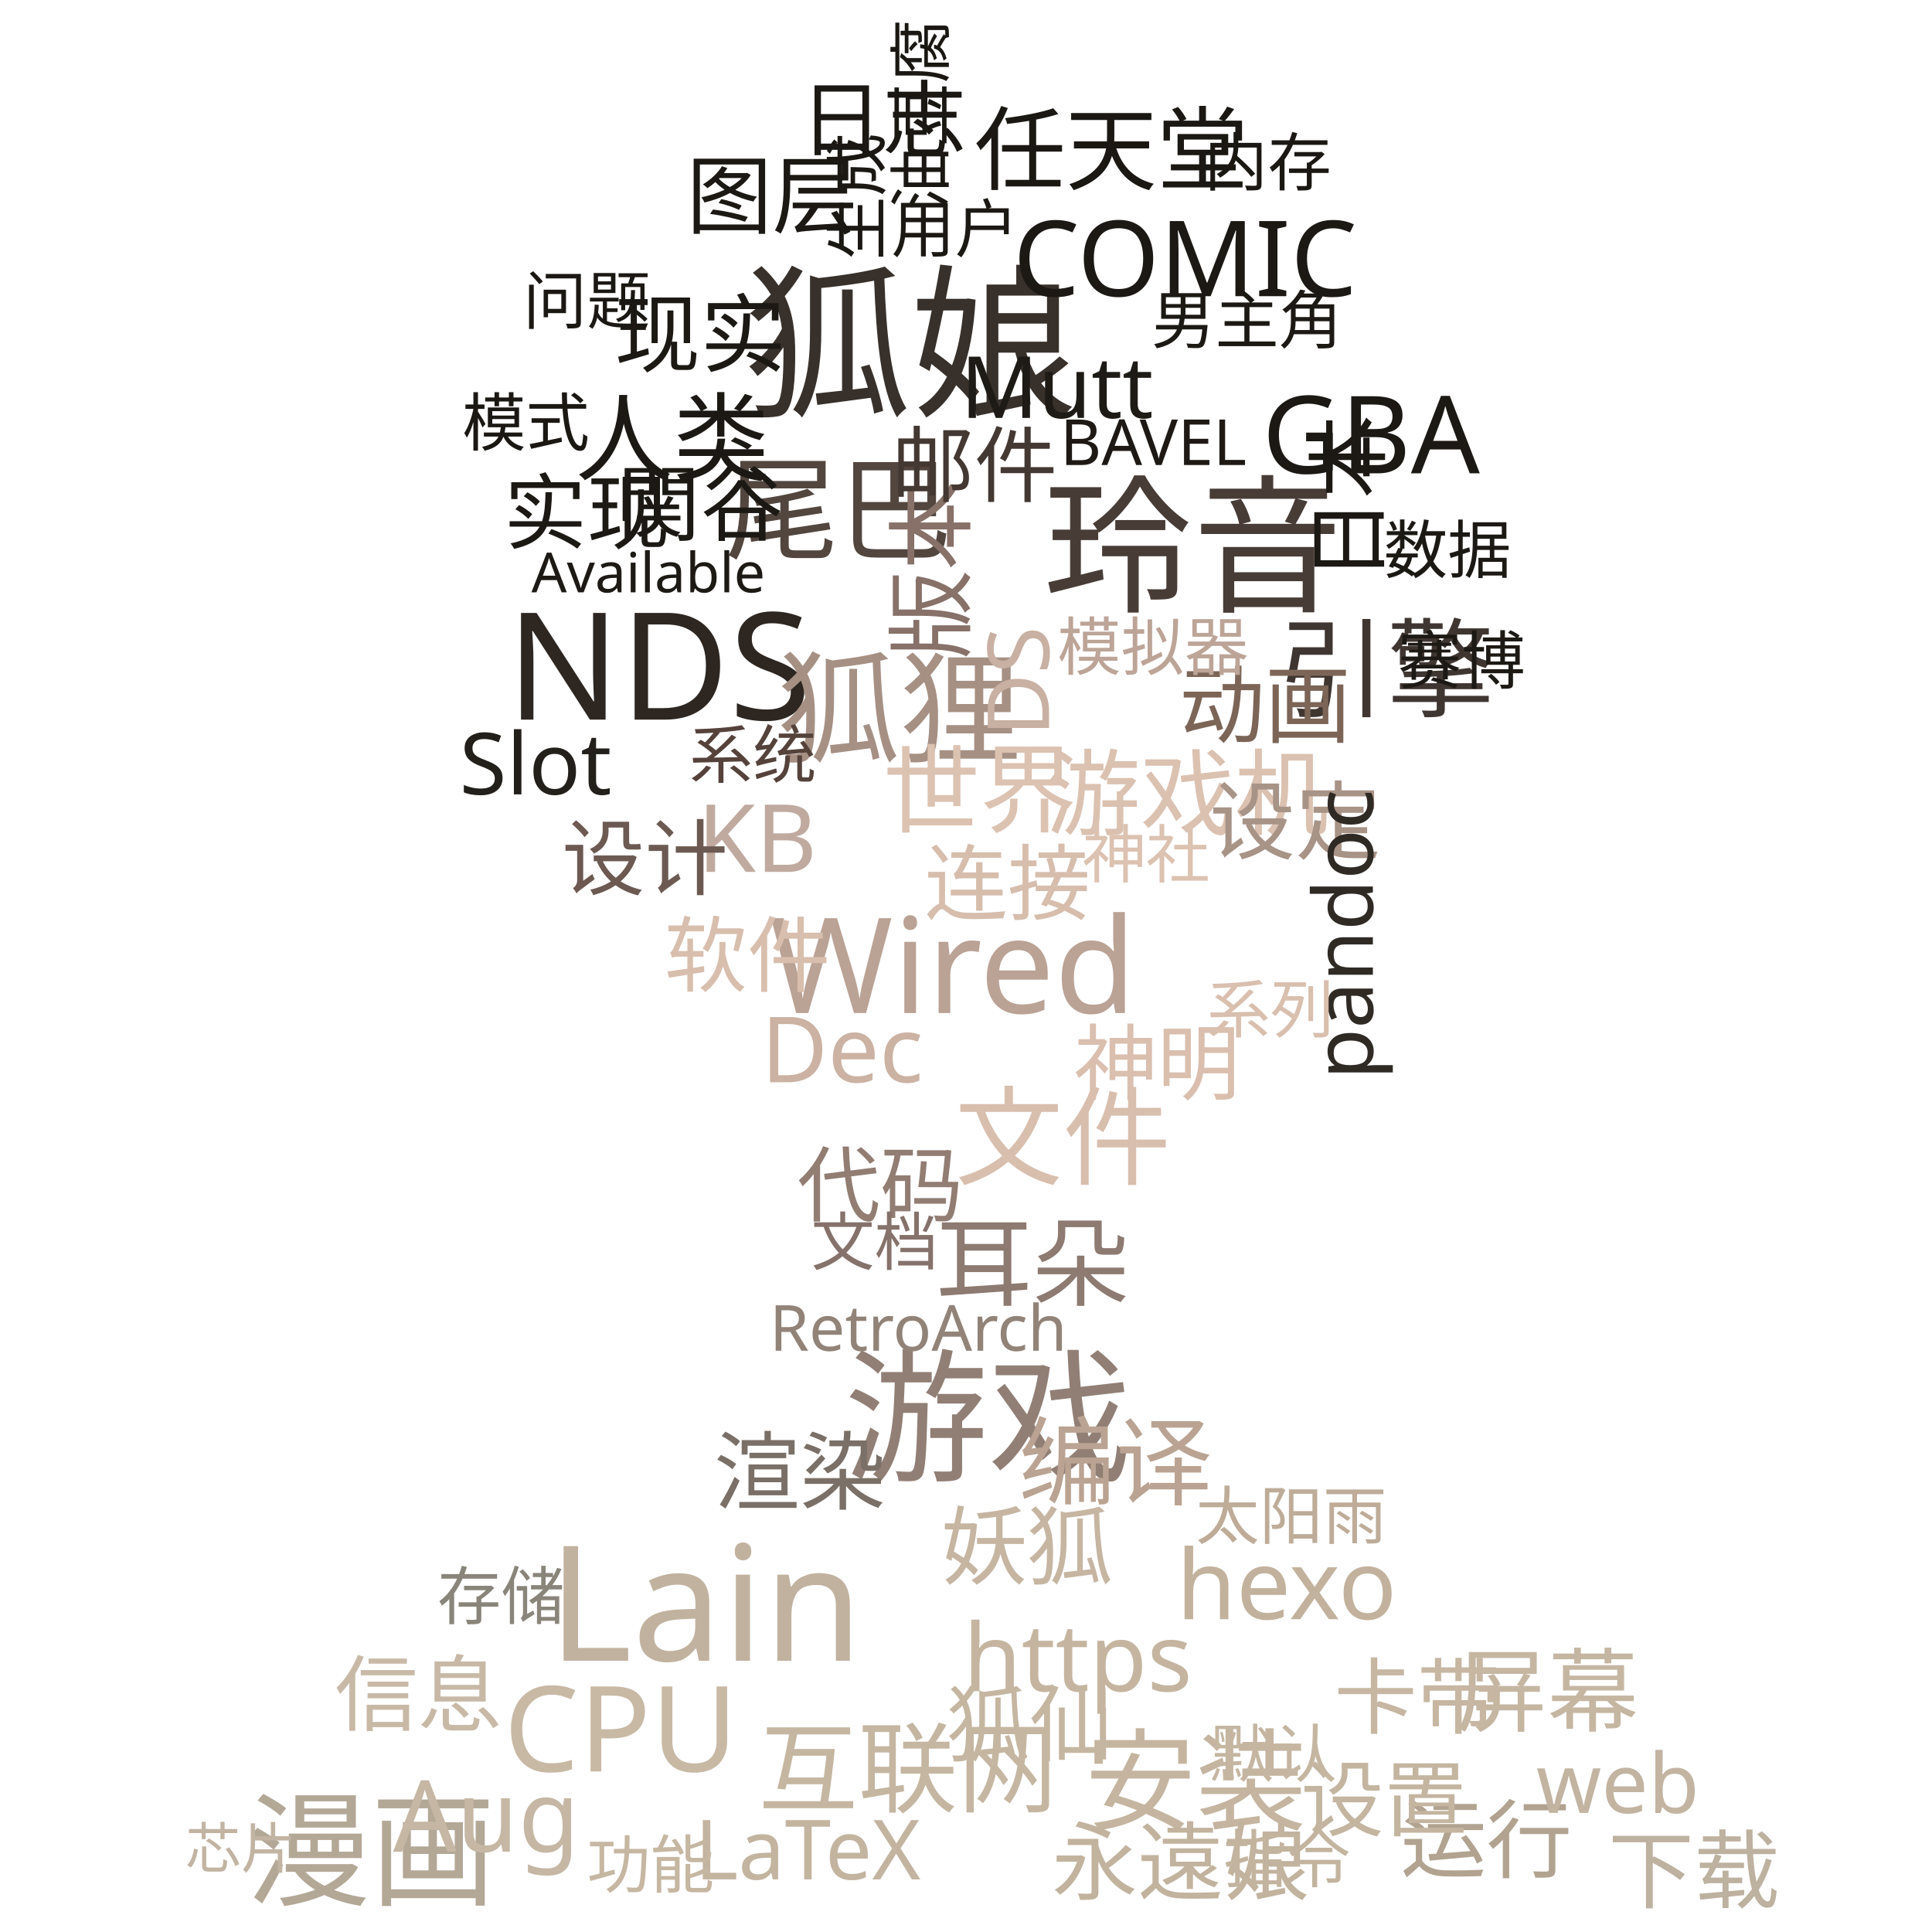
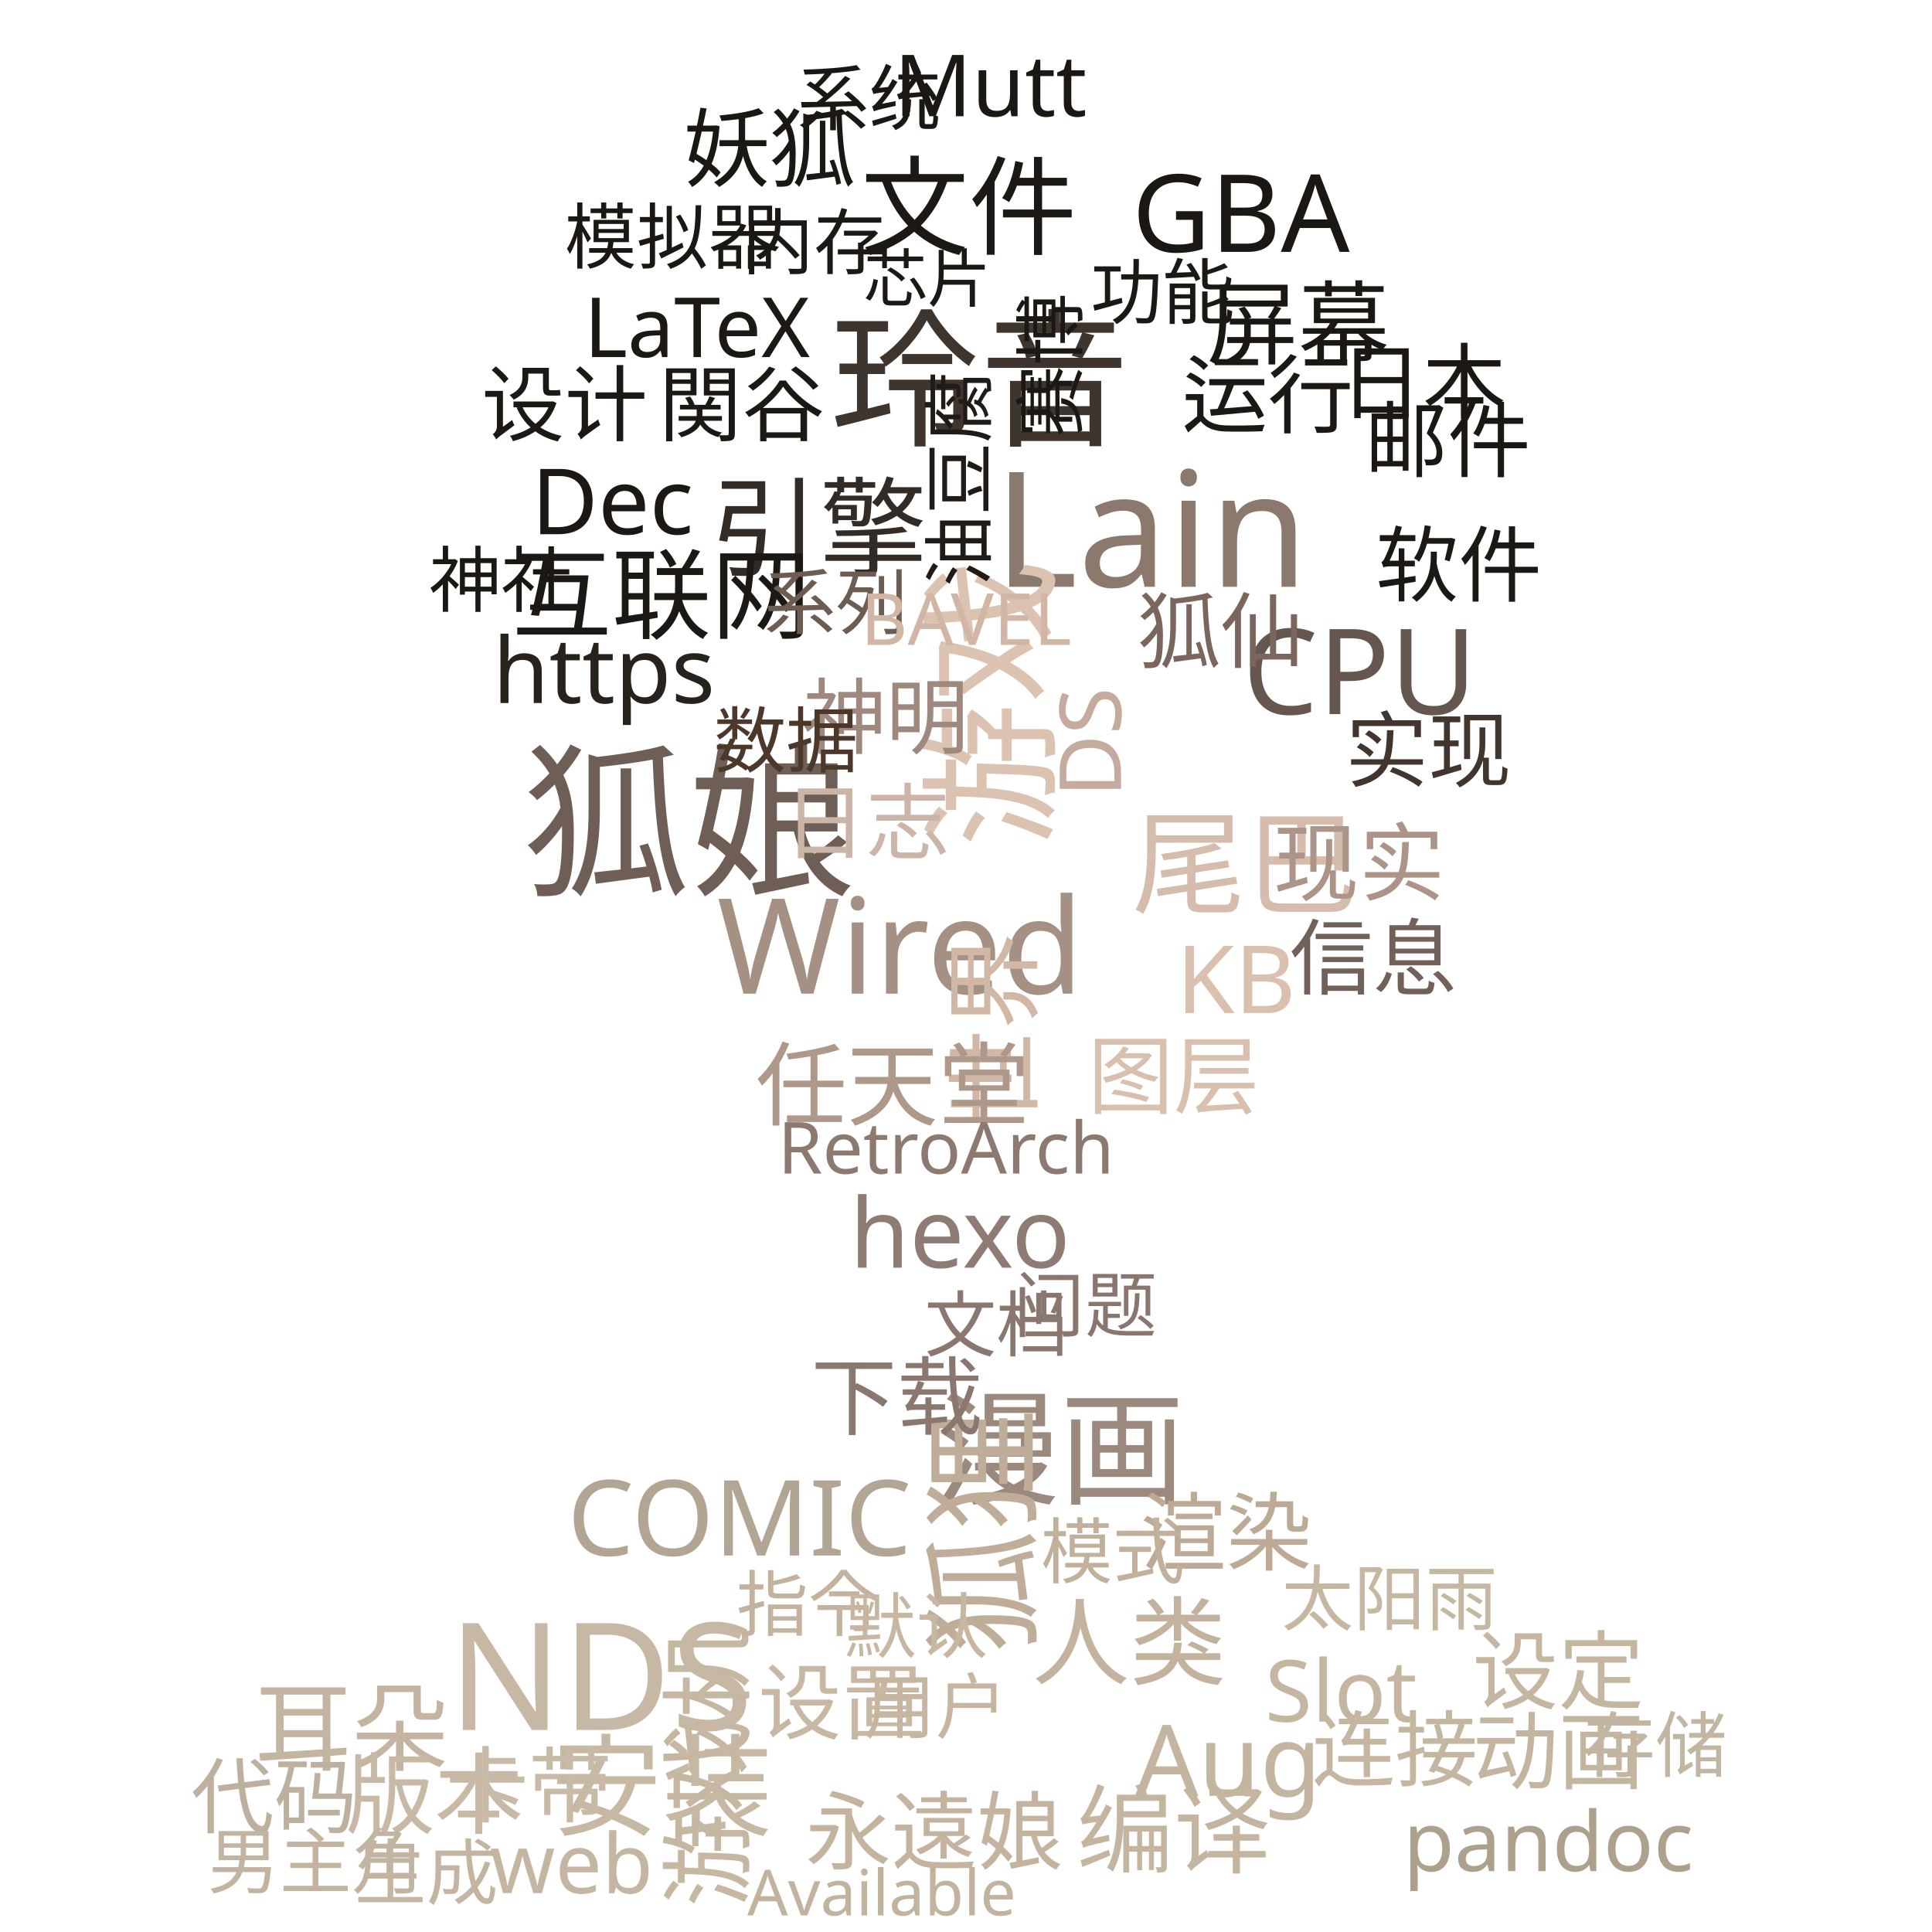
<svg xmlns="http://www.w3.org/2000/svg" width="698" height="698">
  <style>text{font-family:'Droid Sans Mono';font-weight:normal;font-style:normal;}</style>
-   <text transform="translate(269,146)" font-size="60" style="fill:rgb(56, 48, 42)">狐娘</text>
-   <text transform="translate(198,600)" font-size="58" style="fill:rgb(193, 178, 159)">Lain</text>
-   <text transform="translate(183,260)" font-size="54" style="fill:rgb(45, 38, 33)">NDS</text>
-   <text transform="translate(377,217)" font-size="54" style="fill:rgb(72, 60, 54)">玲音</text>
-   <text transform="translate(305,531)" font-size="52" style="fill:rgb(145, 127, 117)">游戏</text>
-   <text transform="translate(278,366)" font-size="48" style="fill:rgb(186, 162, 149)">Wired</text>
-   <text transform="translate(89,685)" font-size="45" style="fill:rgb(179, 167, 150)">漫画</text>
-   <text transform="translate(281,272)" font-size="44" style="fill:rgb(166, 144, 132)">狐狸</text>
-   <text transform="translate(182,640)" font-size="43" style="fill:rgb(200, 185, 165)">CPU</text>
-   <text transform="translate(262,199)" font-size="41" style="fill:rgb(82, 70, 62)">尾巴</text>
-   <text transform="translate(392,658)" font-size="40" style="fill:rgb(197, 181, 160)">安装</text>
-   <text transform="translate(345,425)" font-size="39" style="fill:rgb(216, 190, 173)">文件</text>
-   <text transform="translate(462,256)" font-size="39" style="fill:rgb(64, 54, 49)">引擎</text>
-   <text transform="translate(456,171)" font-size="39" style="fill:rgb(28, 25, 20)">GBA</text>
-   <text transform="translate(366,107)" font-size="38" style="fill:rgb(28, 24, 20)">COMIC</text>
-   <text transform="translate(142,669)" font-size="36" style="fill:rgb(197, 183, 164)">Aug</text>
-   <text transform="translate(274,652)" font-size="36" style="fill:rgb(197, 182, 161)">互联网</text>
-   <text transform="translate(319,298)" font-size="35" style="fill:rgb(220, 194, 177)">世界</text>
-   <text transform="translate(368,541)" font-size="35" style="fill:rgb(186, 163, 146)">编译</text>
-   <text transform="translate(208,171)" font-size="35" style="fill:rgb(28, 25, 20)">人类</text>
-   <text transform="translate(338,469)" font-size="35" style="fill:rgb(141, 122, 113)">耳朵</text>
-   <text transform="translate(425,585)" font-size="35" style="fill:rgb(194, 178, 157)">hexo</text>
-   <text transform="translate(252,315)" font-size="34" style="fill:rgb(192, 170, 159)">KB</text>
-   <text transform="translate(378,299)" font-size="34" style="fill:rgb(219, 193, 176)">游戏机</text>
-   <text transform="translate(348,611)" font-size="34" style="fill:rgb(197, 181, 160)">https</text>
-   <text transform="translate(526,623)" font-size="33" style="fill:rgb(197, 182, 162)">屏幕</text>
-   <text transform="translate(352,66)" font-size="33" style="fill:rgb(27, 24, 19)">任天堂</text>
-   <text transform="translate(275,391)" font-size="33" style="fill:rgb(203, 178, 162)">Dec</text>
-   <text transform="translate(348,238) rotate(-90)" font-size="32" style="fill:rgb(135, 113, 104)">版本</text>
-   <text transform="translate(581,687)" font-size="31" style="fill:rgb(189, 177, 159)">下载</text>
-   <text transform="translate(258,543)" font-size="31" style="fill:rgb(122, 112, 103)">渲染</text>
-   <text transform="translate(222,132)" font-size="31" style="fill:rgb(28, 25, 20)">现实</text>
-   <text transform="translate(379,266) rotate(-90)" font-size="31" style="fill:rgb(200, 176, 162)">DS</text>
-   <text transform="translate(380,684)" font-size="31" style="fill:rgb(194, 179, 158)">永遠娘</text>
-   <text transform="translate(248,82)" font-size="31" style="fill:rgb(28, 25, 20)">图层</text>
-   <text transform="translate(340,570)" font-size="31" style="fill:rgb(198, 181, 161)">妖狐</text>
-   <text transform="translate(506,676)" font-size="31" style="fill:rgb(177, 163, 144)">运行</text>
-   <text transform="translate(437,308)" font-size="31" style="fill:rgb(168, 147, 135)">设定</text>
-   <text transform="translate(426,266)" font-size="31" style="fill:rgb(124, 101, 87)">动画</text>
-   <text transform="translate(347,151)" font-size="31" style="fill:rgb(30, 26, 21)">Mutt</text>
-   <text transform="translate(166,287)" font-size="31" style="fill:rgb(35, 31, 26)">Slot</text>
-   <text transform="translate(470,661)" font-size="30" style="fill:rgb(196, 181, 160)">设置</text>
-   <text transform="translate(496,390) rotate(-90)" font-size="30" style="fill:rgb(48, 42, 37)">pandoc</text>
-   <text transform="translate(388,395)" font-size="30" style="fill:rgb(218, 191, 175)">神明</text>
-   <text transform="translate(342,634)" font-size="30" style="fill:rgb(197, 182, 161)">狐仙</text>
-   <text transform="translate(251,679)" font-size="30" style="fill:rgb(195, 180, 160)">LaTeX</text>
-   <text transform="translate(288,439)" font-size="30" style="fill:rgb(146, 125, 115)">代码</text>
-   <text transform="translate(334,330)" font-size="30" style="fill:rgb(214, 189, 172)">连接</text>
-   <text transform="translate(289,54)" font-size="30" style="fill:rgb(27, 24, 20)">日志</text>
-   <text transform="translate(498,210) rotate(-90)" font-size="30" style="fill:rgb(28, 25, 20)">日本</text>
-   <text transform="translate(223,193)" font-size="30" style="fill:rgb(28, 25, 20)">関谷</text>
-   <text transform="translate(203,321)" font-size="30" style="fill:rgb(108, 90, 82)">设计</text>
-   <text transform="translate(121,623)" font-size="30" style="fill:rgb(200, 185, 166)">信息</text>
-   <text transform="translate(482,624)" font-size="30" style="fill:rgb(198, 182, 162)">卡带</text>
-   <text transform="translate(182,196)" font-size="30" style="fill:rgb(28, 25, 20)">实现</text>
-   <text transform="translate(322,179)" font-size="30" style="fill:rgb(68, 56, 50)">邮件</text>
-   <text transform="translate(240,356)" font-size="30" style="fill:rgb(216, 190, 173)">软件</text>
-   <text transform="translate(555,655)" font-size="30" style="fill:rgb(194, 180, 161)">web</text>
-   <text transform="translate(278,488)" font-size="23" style="fill:rgb(146, 131, 120)">RetroArch</text>
-   <text transform="translate(318,94) rotate(-90)" font-size="23" style="fill:rgb(27, 24, 20)">生成</text>
-   <text transform="translate(249,281)" font-size="23" style="fill:rgb(84, 66, 59)">系统</text>
-   <text transform="translate(341,76) rotate(-90)" font-size="23" style="fill:rgb(27, 24, 19)">油豆腐</text>
-   <text transform="translate(505,247)" font-size="23" style="fill:rgb(29, 25, 20)">赛博</text>
-   <text transform="translate(436,373)" font-size="23" style="fill:rgb(217, 191, 174)">系列</text>
-   <text transform="translate(391,317)" font-size="23" style="fill:rgb(220, 194, 177)">神社</text>
-   <text transform="translate(212,682)" font-size="23" style="fill:rgb(198, 183, 162)">功能</text>
-   <text transform="translate(167,161)" font-size="23" style="fill:rgb(27, 24, 20)">模式</text>
-   <text transform="translate(432,556)" font-size="23" style="fill:rgb(190, 172, 152)">太阳雨</text>
-   <text transform="translate(383,168)" font-size="23" style="fill:rgb(30, 25, 21)">BAVEL</text>
-   <text transform="translate(382,242)" font-size="23" style="fill:rgb(188, 164, 151)">模拟器</text>
-   <text transform="translate(500,207)" font-size="23" style="fill:rgb(28, 25, 20)">数据</text>
-   <text transform="translate(189,117)" font-size="23" style="fill:rgb(27, 24, 20)">问题</text>
-   <text transform="translate(416,124)" font-size="23" style="fill:rgb(28, 25, 20)">男主角</text>
-   <text transform="translate(158,585)" font-size="23" style="fill:rgb(138, 133, 122)">存储</text>
-   <text transform="translate(442,680)" font-size="23" style="fill:rgb(195, 180, 159)">指令</text>
-   <text transform="translate(293,457)" font-size="23" style="fill:rgb(133, 114, 107)">文档</text>
-   <text transform="translate(435,67)" font-size="23" style="fill:rgb(27, 24, 20)">内存</text>
-   <text transform="translate(322,91)" font-size="23" style="fill:rgb(28, 24, 20)">用户</text>
-   <text transform="translate(437,642)" font-size="23" style="fill:rgb(197, 182, 161)">默认</text>
-   <text transform="translate(192,214)" font-size="20" style="fill:rgb(29, 25, 20)">Available</text>
-   <text transform="translate(67,675)" font-size="20" style="fill:rgb(194, 180, 162)">芯片</text>
+   <text transform="translate(189,319)" font-size="60" style="fill:rgb(110, 94, 86)">狐娘</text>
+   <text transform="translate(359,212)" font-size="58" style="fill:rgb(139, 121, 110)">Lain</text>
+   <text transform="translate(162,625)" font-size="54" style="fill:rgb(199, 184, 165)">NDS</text>
+   <text transform="translate(300,157)" font-size="54" style="fill:rgb(62, 53, 47)">玲音</text>
+   <text transform="translate(377,306) rotate(-90)" font-size="52" style="fill:rgb(220, 194, 177)">游戏</text>
+   <text transform="translate(259,359)" font-size="48" style="fill:rgb(165, 145, 132)">Wired</text>
+   <text transform="translate(338,540)" font-size="45" style="fill:rgb(156, 137, 125)">漫画</text>
+   <text transform="translate(371,597) rotate(-90)" font-size="44" style="fill:rgb(191, 173, 153)">狐狸</text>
+   <text transform="translate(449,258)" font-size="43" style="fill:rgb(101, 86, 79)">CPU</text>
+   <text transform="translate(409,327)" font-size="41" style="fill:rgb(213, 188, 172)">尾巴</text>
+   <text transform="translate(199,660)" font-size="40" style="fill:rgb(199, 184, 164)">安装</text>
+   <text transform="translate(311,89)" font-size="39" style="fill:rgb(28, 24, 20)">文件</text>
+   <text transform="translate(257,205)" font-size="39" style="fill:rgb(51, 43, 37)">引擎</text>
+   <text transform="translate(409,91)" font-size="39" style="fill:rgb(27, 24, 20)">GBA</text>
+   <text transform="translate(205,562)" font-size="38" style="fill:rgb(178, 165, 148)">COMIC</text>
+   <text transform="translate(410,649)" font-size="36" style="fill:rgb(196, 181, 160)">Aug</text>
+   <text transform="translate(185,228)" font-size="36" style="fill:rgb(28, 24, 20)">互联网</text>
+   <text transform="translate(372,407) rotate(-90)" font-size="35" style="fill:rgb(209, 183, 166)">世界</text>
+   <text transform="translate(389,674)" font-size="35" style="fill:rgb(196, 181, 160)">编译</text>
+   <text transform="translate(373,606)" font-size="35" style="fill:rgb(195, 178, 157)">人类</text>
+   <text transform="translate(92,637)" font-size="35" style="fill:rgb(196, 181, 162)">耳朵</text>
+   <text transform="translate(307,458)" font-size="35" style="fill:rgb(142, 123, 115)">hexo</text>
+   <text transform="translate(425,366)" font-size="34" style="fill:rgb(218, 192, 175)">KB</text>
+   <text transform="translate(268,689) rotate(-90)" font-size="34" style="fill:rgb(198, 183, 163)">游戏机</text>
+   <text transform="translate(436,129)" font-size="33" style="fill:rgb(27, 24, 19)">屏幕</text>
+   <text transform="translate(178,254)" font-size="33" style="fill:rgb(40, 34, 29)">https</text>
+   <text transform="translate(273,404)" font-size="33" style="fill:rgb(174, 152, 138)">任天堂</text>
+   <text transform="translate(192,193)" font-size="33" style="fill:rgb(28, 24, 20)">Dec</text>
+   <text transform="translate(125,660)" font-size="32" style="fill:rgb(199, 185, 165)">版本</text>
+   <text transform="translate(293,516)" font-size="31" style="fill:rgb(137, 119, 112)">下载</text>
+   <text transform="translate(412,565)" font-size="31" style="fill:rgb(189, 170, 150)">渲染</text>
+   <text transform="translate(460,323)" font-size="31" style="fill:rgb(172, 149, 136)">现实</text>
+   <text transform="translate(405,288) rotate(-90)" font-size="31" style="fill:rgb(196, 171, 157)">DS</text>
+   <text transform="translate(393,400)" font-size="31" style="fill:rgb(217, 191, 174)">图层</text>
+   <text transform="translate(291,673)" font-size="31" style="fill:rgb(195, 179, 159)">永遠娘</text>
+   <text transform="translate(247,65)" font-size="31" style="fill:rgb(27, 24, 19)">妖狐</text>
+   <text transform="translate(427,154)" font-size="31" style="fill:rgb(28, 24, 20)">运行</text>
+   <text transform="translate(532,615)" font-size="31" style="fill:rgb(197, 182, 162)">设定</text>
+   <text transform="translate(532,644)" font-size="31" style="fill:rgb(196, 181, 161)">动画</text>
+   <text transform="translate(323,42)" font-size="31" style="fill:rgb(27, 24, 19)">Mutt</text>
+   <text transform="translate(457,622)" font-size="31" style="fill:rgb(197, 182, 161)">Slot</text>
+   <text transform="translate(274,626)" font-size="30" style="fill:rgb(199, 183, 163)">设置</text>
+   <text transform="translate(507,676)" font-size="30" style="fill:rgb(173, 160, 141)">pandoc</text>
+   <text transform="translate(290,270)" font-size="30" style="fill:rgb(159, 137, 126)">神明</text>
+   <text transform="translate(411,239)" font-size="30" style="fill:rgb(122, 102, 93)">狐仙</text>
+   <text transform="translate(211,129)" font-size="30" style="fill:rgb(28, 25, 20)">LaTeX</text>
+   <text transform="translate(69,660)" font-size="30" style="fill:rgb(190, 176, 158)">代码</text>
+   <text transform="translate(474,643)" font-size="30" style="fill:rgb(197, 182, 161)">连接</text>
+   <text transform="translate(283,308)" font-size="30" style="fill:rgb(203, 181, 168)">日志</text>
+   <text transform="translate(484,149)" font-size="30" style="fill:rgb(27, 24, 19)">日本</text>
+   <text transform="translate(238,157)" font-size="30" style="fill:rgb(28, 25, 20)">関谷</text>
+   <text transform="translate(174,157)" font-size="30" style="fill:rgb(28, 24, 20)">设计</text>
+   <text transform="translate(466,357)" font-size="30" style="fill:rgb(114, 97, 89)">信息</text>
+   <text transform="translate(161,656)" font-size="30" style="fill:rgb(200, 186, 166)">卡带</text>
+   <text transform="translate(486,282)" font-size="30" style="fill:rgb(66, 53, 46)">实现</text>
+   <text transform="translate(493,170)" font-size="30" style="fill:rgb(27, 24, 20)">邮件</text>
+   <text transform="translate(497,215)" font-size="30" style="fill:rgb(28, 25, 20)">软件</text>
+   <text transform="translate(177,684)" font-size="30" style="fill:rgb(196, 182, 162)">web</text>
+   <text transform="translate(281,424)" font-size="26" style="fill:rgb(140, 121, 112)">RetroArch</text>
+   <text transform="translate(128,686)" font-size="26" style="fill:rgb(196, 181, 163)">生成</text>
+   <text transform="translate(288,45)" font-size="26" style="fill:rgb(27, 24, 19)">系统</text>
+   <text transform="translate(356,212) rotate(-90)" font-size="26" style="fill:rgb(32, 27, 23)">油豆腐</text>
+   <text transform="translate(389,158) rotate(-90)" font-size="26" style="fill:rgb(28, 25, 20)">赛博</text>
+   <text transform="translate(276,227)" font-size="26" style="fill:rgb(109, 92, 81)">系列</text>
+   <text transform="translate(155,219)" font-size="26" style="fill:rgb(27, 24, 20)">神社</text>
+   <text transform="translate(394,115)" font-size="26" style="fill:rgb(28, 24, 20)">功能</text>
+   <text transform="translate(376,570)" font-size="26" style="fill:rgb(193, 176, 156)">模式</text>
+   <text transform="translate(463,587)" font-size="26" style="fill:rgb(198, 183, 163)">太阳雨</text>
+   <text transform="translate(311,233)" font-size="26" style="fill:rgb(209, 182, 166)">BAVEL</text>
+   <text transform="translate(204,95)" font-size="26" style="fill:rgb(27, 24, 20)">模拟器</text>
+   <text transform="translate(258,277)" font-size="26" style="fill:rgb(76, 56, 43)">数据</text>
+   <text transform="translate(366,481)" font-size="26" style="fill:rgb(136, 118, 111)">问题</text>
+   <text transform="translate(75,682)" font-size="26" style="fill:rgb(194, 180, 161)">男主角</text>
+   <text transform="translate(572,640)" font-size="26" style="fill:rgb(194, 181, 162)">存储</text>
+   <text transform="translate(266,589)" font-size="26" style="fill:rgb(195, 178, 158)">指令</text>
+   <text transform="translate(334,488)" font-size="26" style="fill:rgb(137, 119, 112)">文档</text>
+   <text transform="translate(268,97)" font-size="26" style="fill:rgb(28, 25, 20)">内存</text>
+   <text transform="translate(312,626)" font-size="26" style="fill:rgb(198, 182, 161)">用户</text>
+   <text transform="translate(305,597)" font-size="26" style="fill:rgb(199, 183, 162)">默认</text>
+   <text transform="translate(270,692)" font-size="23" style="fill:rgb(193, 179, 158)">Available</text>
+   <text transform="translate(312,109)" font-size="23" style="fill:rgb(28, 25, 20)">芯片</text>
</svg>
